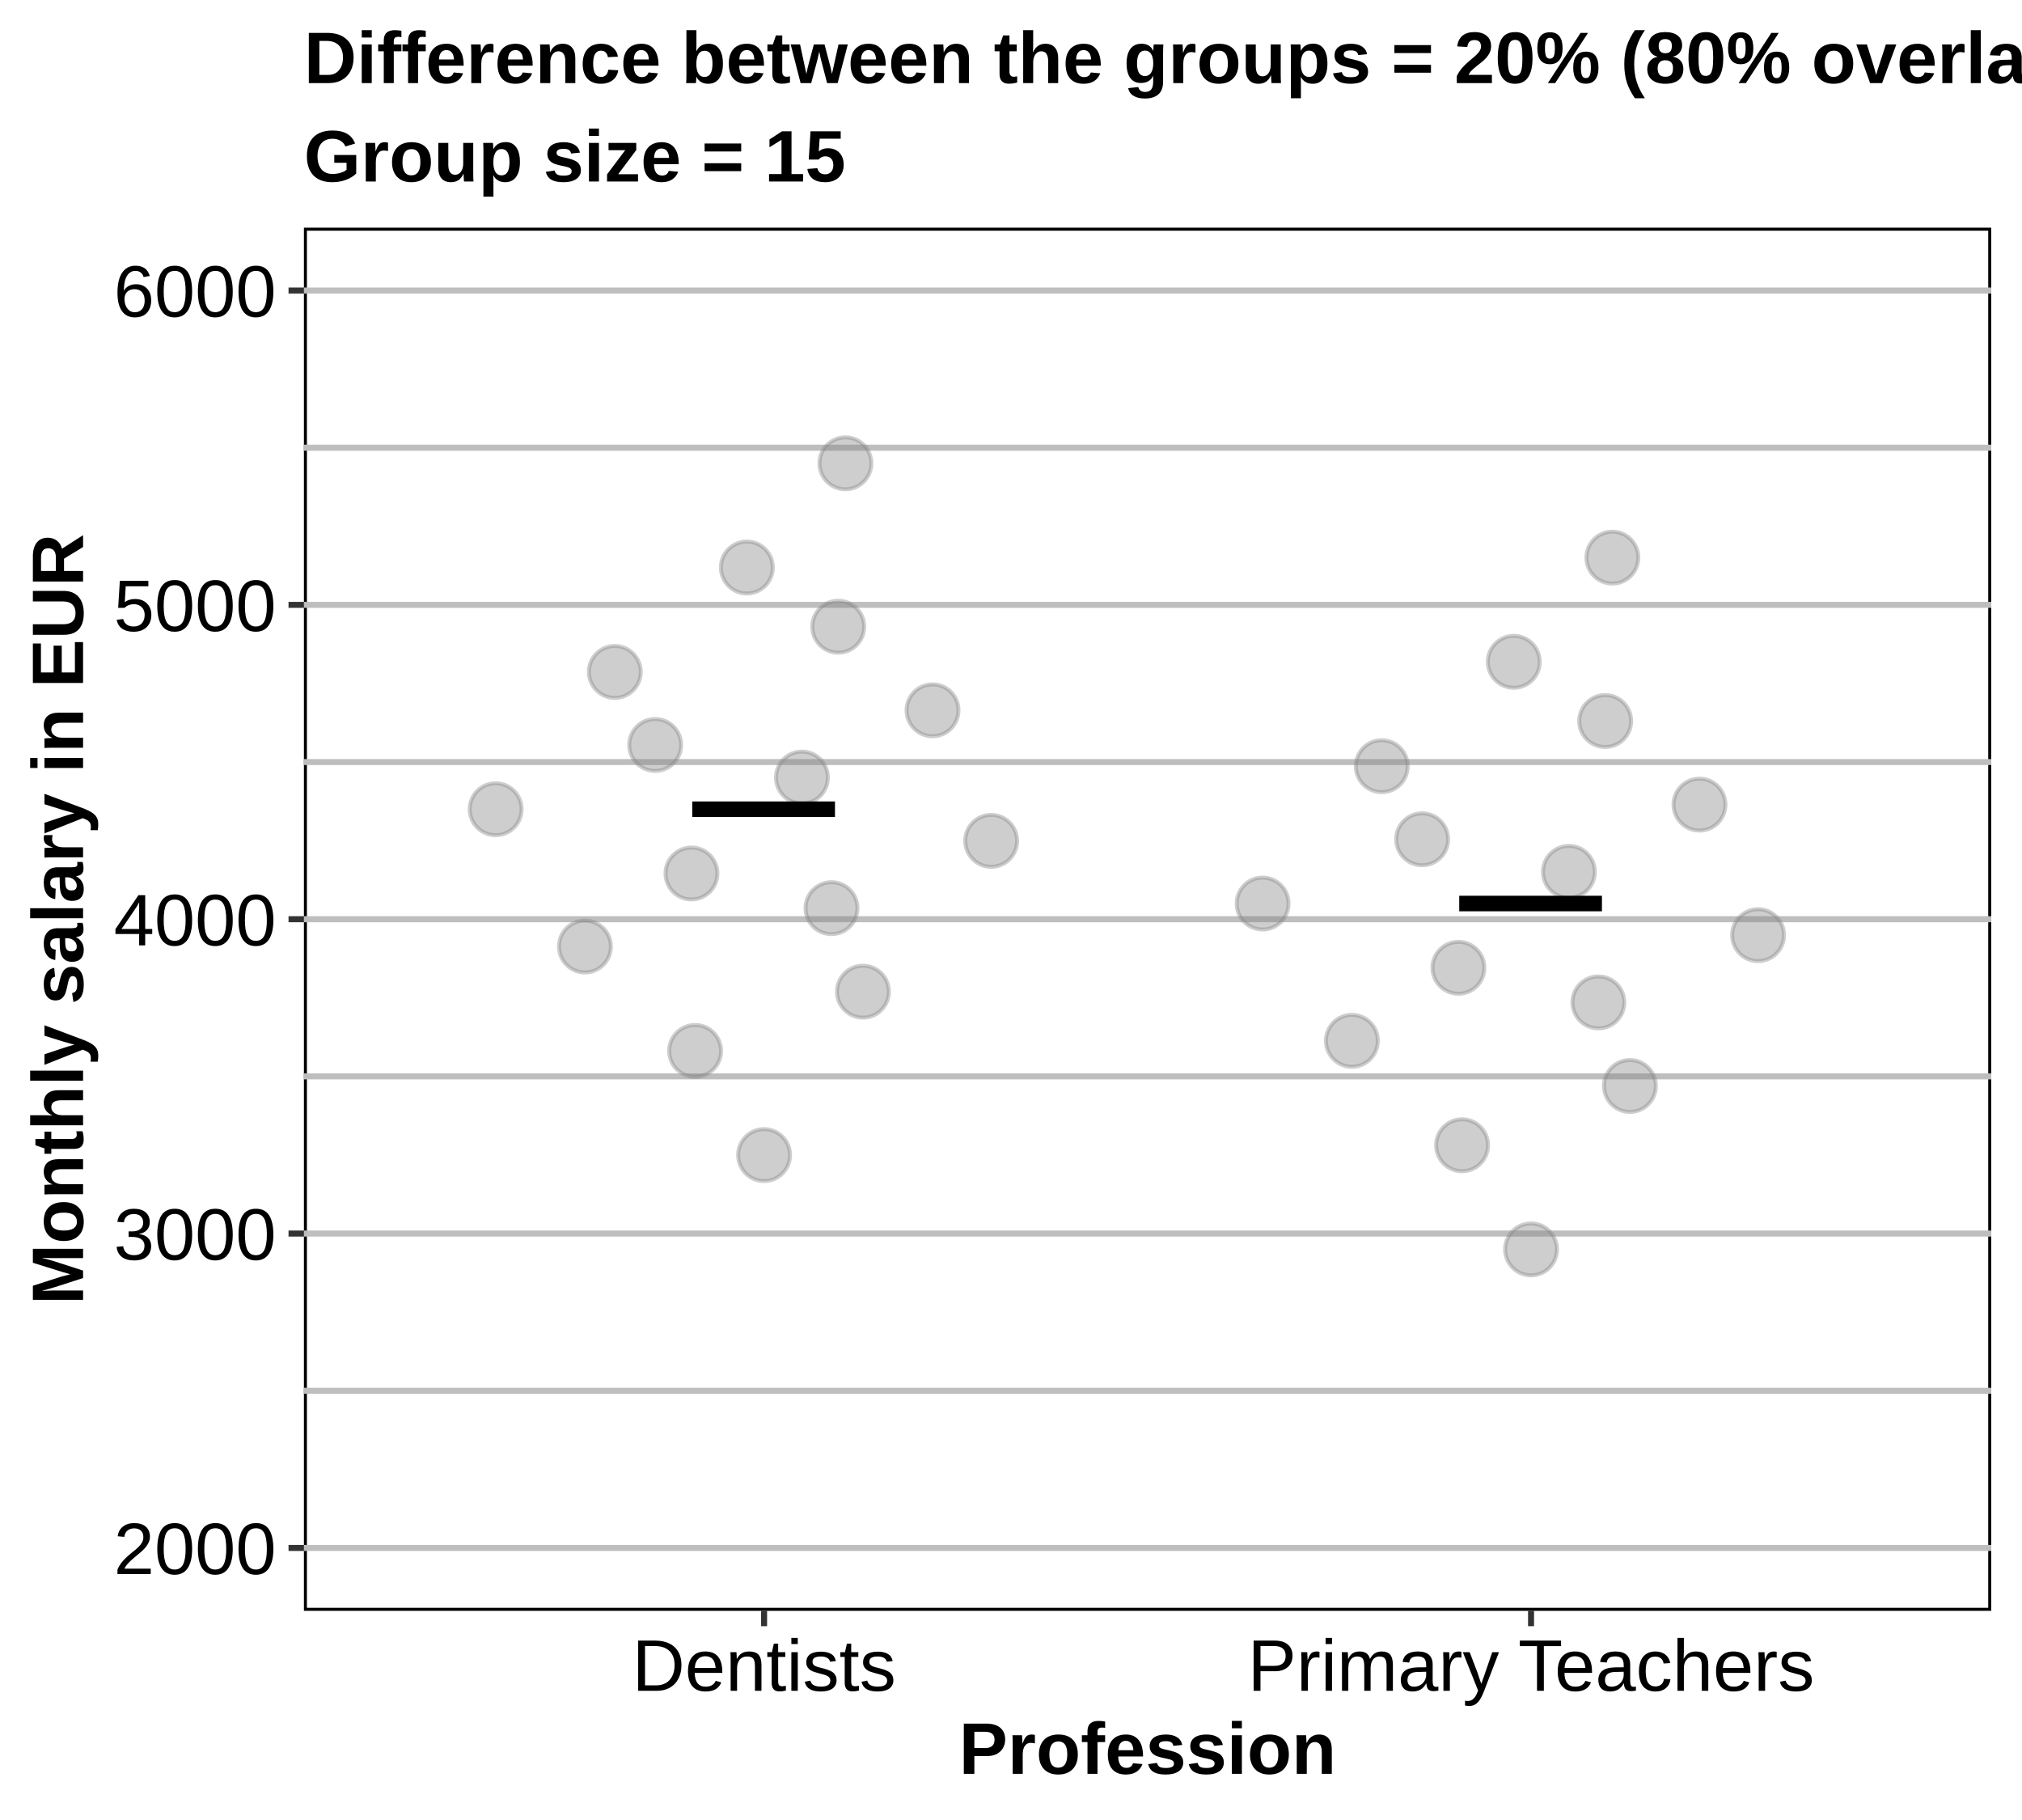
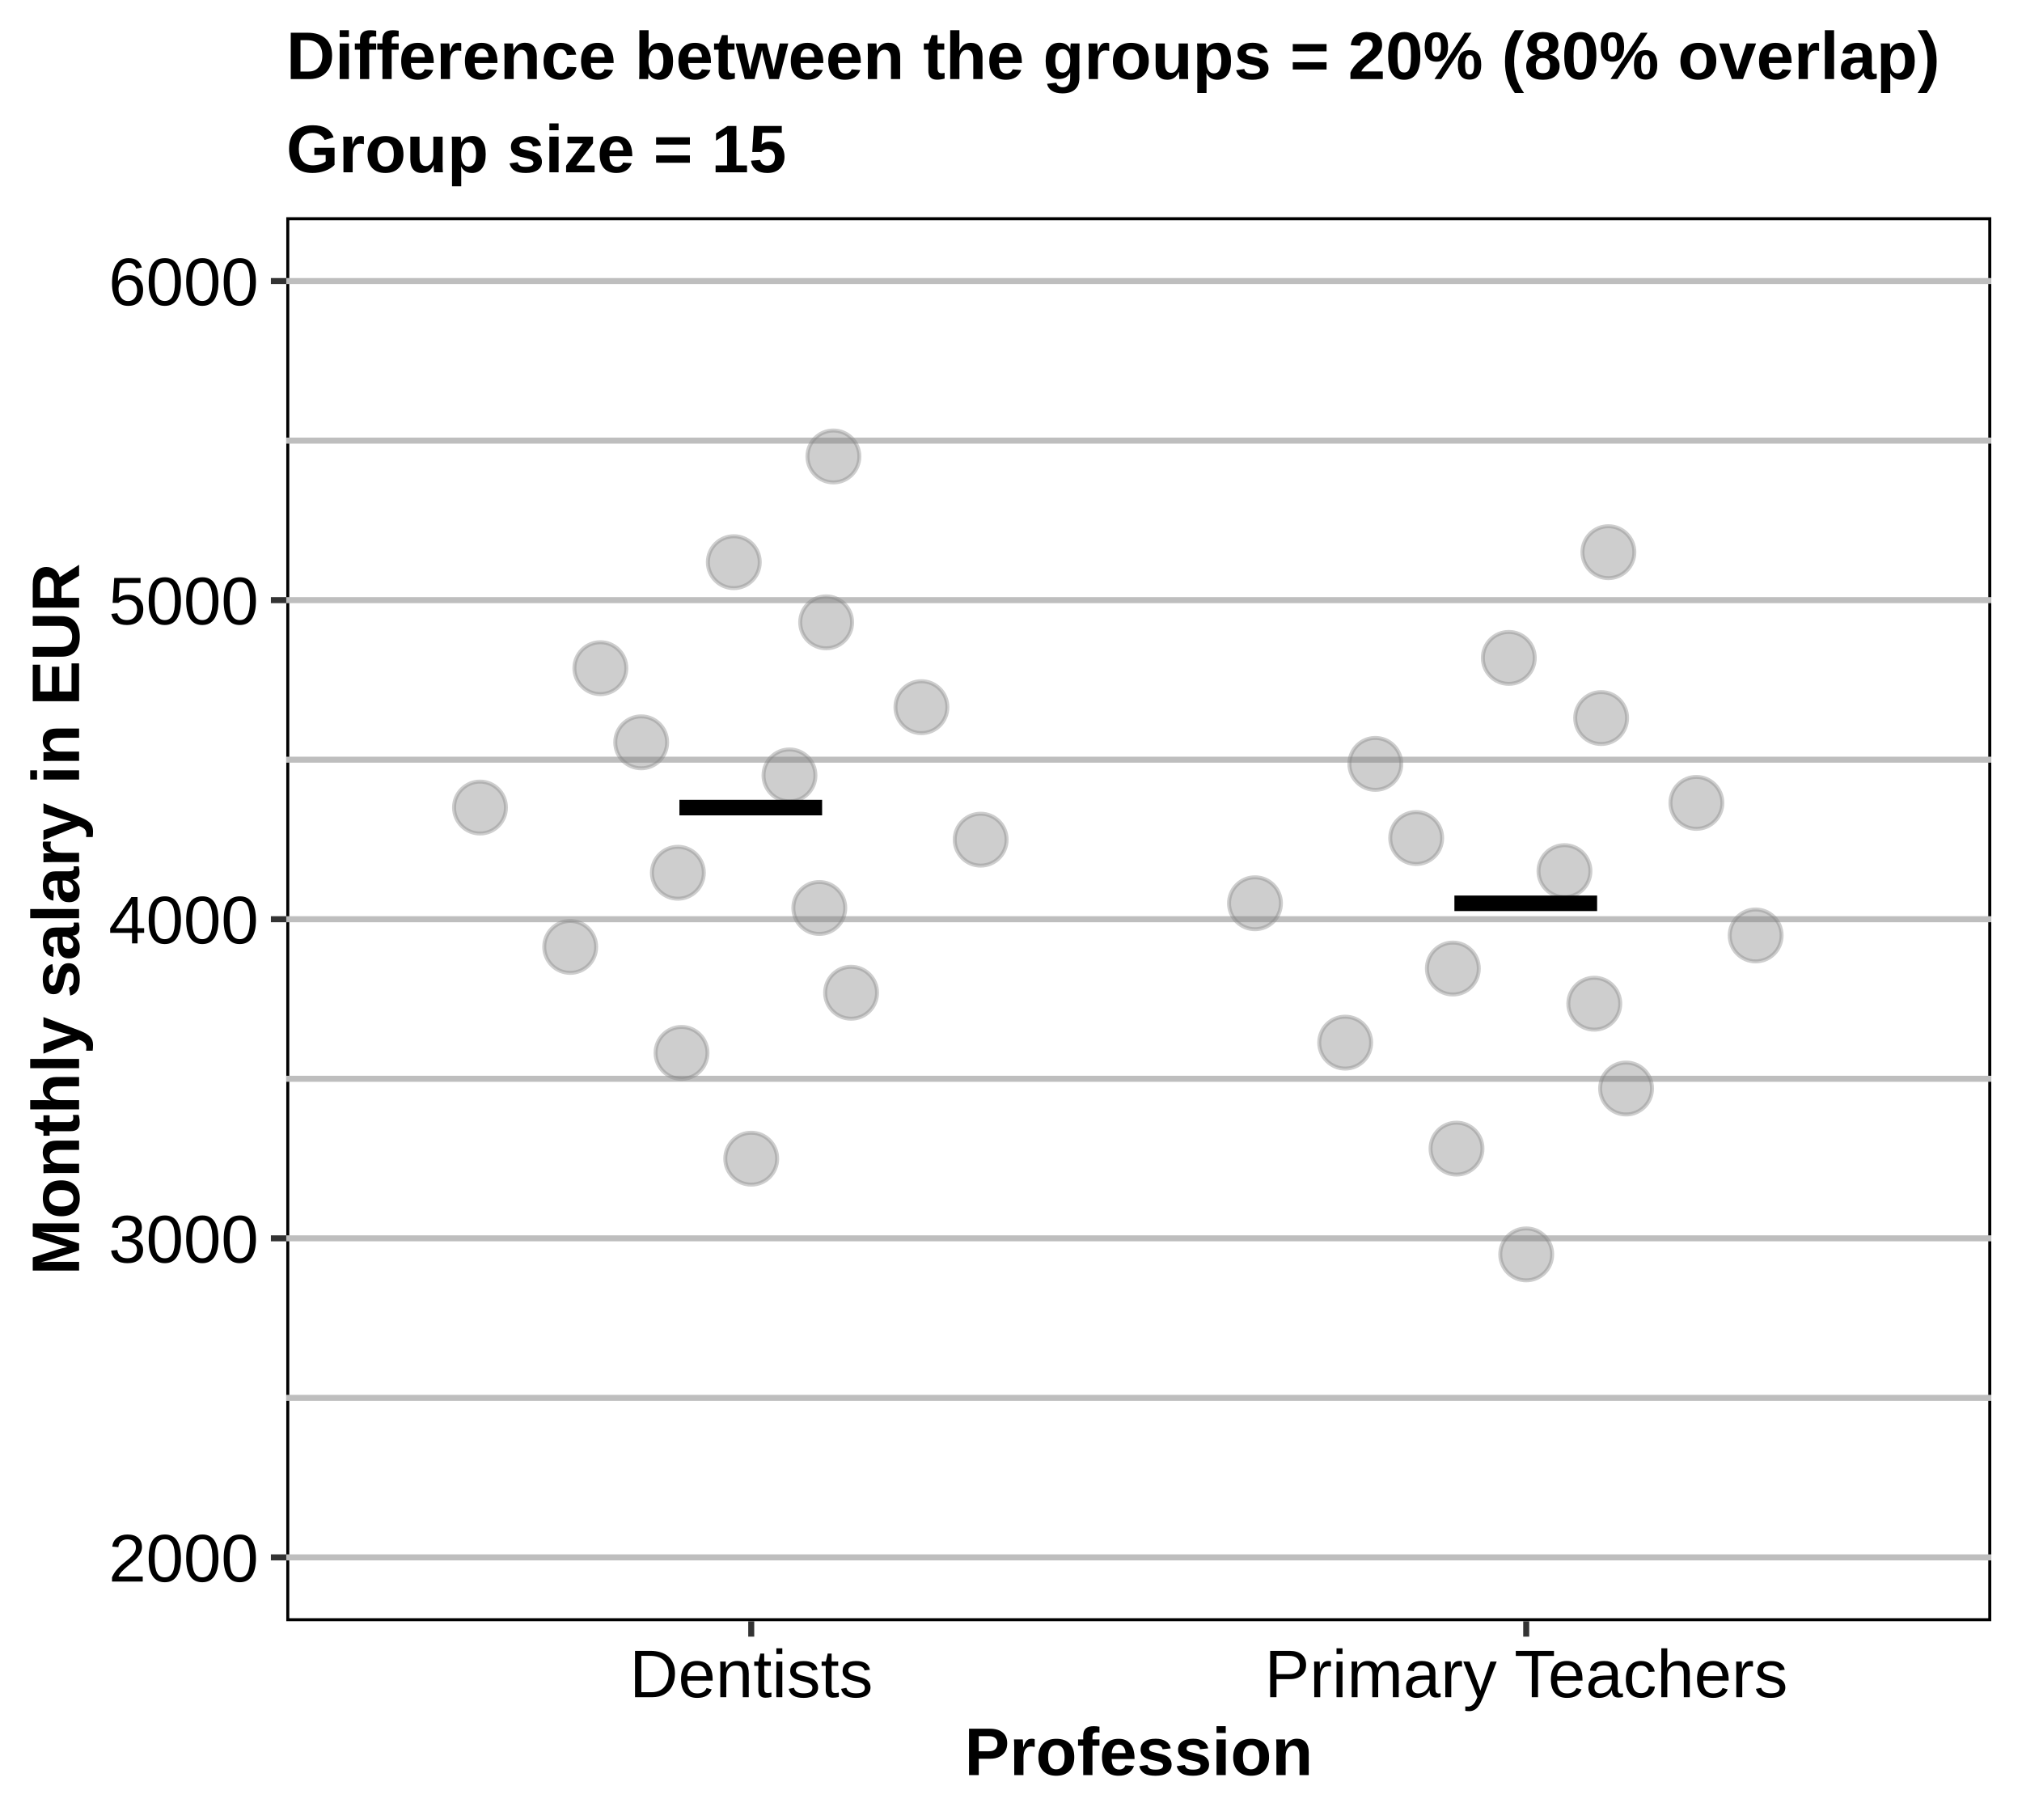
<svg xmlns="http://www.w3.org/2000/svg" class="svglite" width="360.00pt" height="324.00pt" viewBox="0 0 360.00 324.00">
  <defs>
    <style type="text/css">
    .svglite line, .svglite polyline, .svglite polygon, .svglite path, .svglite rect, .svglite circle {
      fill: none;
      stroke: #000000;
      stroke-linecap: round;
      stroke-linejoin: round;
      stroke-miterlimit: 10.00;
    }
    .svglite text {
      white-space: pre;
    }
  </style>
  </defs>
  <rect width="100%" height="100%" style="stroke: none; fill: #FFFFFF;" />
  <defs>
    <clipPath id="cpMC4wMHwzNjAuMDB8MC4wMHwzMjQuMDA=">
      <rect x="0.00" y="0.00" width="360.00" height="324.00" />
    </clipPath>
  </defs>
  <g clip-path="url(#cpMC4wMHwzNjAuMDB8MC4wMHwzMjQuMDA=)">
    <rect x="0.00" y="0.00" width="360.00" height="324.00" style="stroke-width: 1.07; stroke: #FFFFFF; fill: #FFFFFF;" />
  </g>
  <defs>
-     <clipPath id="cpNTQuMTF8MzU0LjUyfDQwLjUzfDI4Ni43Ng==">
-       <rect x="54.11" y="40.53" width="300.41" height="246.23" />
+     <clipPath id="cpNTAuOTd8MzU0LjUyfDM4LjY3fDI4OC42Mg==">
+       <rect x="50.97" y="38.67" width="303.56" height="249.94" />
    </clipPath>
  </defs>
-   <g clip-path="url(#cpNTQuMTF8MzU0LjUyfDQwLjUzfDI4Ni43Ng==)">
-     <rect x="54.11" y="40.53" width="300.41" height="246.23" style="stroke-width: 1.07; fill: #FFFFFF;" />
-     <polyline points="54.11,247.59 354.52,247.59 " style="stroke-width: 1.07; stroke: #BEBEBE; stroke-linecap: butt;" />
-     <polyline points="54.11,191.62 354.52,191.62 " style="stroke-width: 1.07; stroke: #BEBEBE; stroke-linecap: butt;" />
-     <polyline points="54.11,135.66 354.52,135.66 " style="stroke-width: 1.07; stroke: #BEBEBE; stroke-linecap: butt;" />
-     <polyline points="54.11,79.70 354.52,79.70 " style="stroke-width: 1.07; stroke: #BEBEBE; stroke-linecap: butt;" />
-     <polyline points="54.11,275.57 354.52,275.57 " style="stroke-width: 1.07; stroke: #BEBEBE; stroke-linecap: butt;" />
-     <polyline points="54.11,219.60 354.52,219.60 " style="stroke-width: 1.07; stroke: #BEBEBE; stroke-linecap: butt;" />
-     <polyline points="54.11,163.64 354.52,163.64 " style="stroke-width: 1.07; stroke: #BEBEBE; stroke-linecap: butt;" />
-     <polyline points="54.11,107.68 354.52,107.68 " style="stroke-width: 1.07; stroke: #BEBEBE; stroke-linecap: butt;" />
-     <polyline points="54.11,51.72 354.52,51.72 " style="stroke-width: 1.07; stroke: #BEBEBE; stroke-linecap: butt;" />
-     <circle cx="136.04" cy="205.63" r="4.62" style="stroke-width: 0.71; stroke: #848484; stroke-opacity: 0.40; fill: #848484; fill-opacity: 0.40;" />
-     <circle cx="123.76" cy="187.09" r="4.62" style="stroke-width: 0.71; stroke: #848484; stroke-opacity: 0.40; fill: #848484; fill-opacity: 0.40;" />
-     <circle cx="153.64" cy="176.54" r="4.62" style="stroke-width: 0.71; stroke: #848484; stroke-opacity: 0.40; fill: #848484; fill-opacity: 0.40;" />
-     <circle cx="104.14" cy="168.50" r="4.62" style="stroke-width: 0.71; stroke: #848484; stroke-opacity: 0.40; fill: #848484; fill-opacity: 0.40;" />
-     <circle cx="148.04" cy="161.67" r="4.62" style="stroke-width: 0.71; stroke: #848484; stroke-opacity: 0.40; fill: #848484; fill-opacity: 0.40;" />
-     <circle cx="123.11" cy="155.50" r="4.62" style="stroke-width: 0.71; stroke: #848484; stroke-opacity: 0.40; fill: #848484; fill-opacity: 0.40;" />
-     <circle cx="176.47" cy="149.69" r="4.62" style="stroke-width: 0.71; stroke: #848484; stroke-opacity: 0.40; fill: #848484; fill-opacity: 0.40;" />
-     <circle cx="88.25" cy="144.06" r="4.62" style="stroke-width: 0.71; stroke: #848484; stroke-opacity: 0.40; fill: #848484; fill-opacity: 0.40;" />
-     <circle cx="142.78" cy="138.42" r="4.62" style="stroke-width: 0.71; stroke: #848484; stroke-opacity: 0.40; fill: #848484; fill-opacity: 0.40;" />
-     <circle cx="116.65" cy="132.62" r="4.62" style="stroke-width: 0.71; stroke: #848484; stroke-opacity: 0.40; fill: #848484; fill-opacity: 0.40;" />
-     <circle cx="166.03" cy="126.45" r="4.62" style="stroke-width: 0.71; stroke: #848484; stroke-opacity: 0.40; fill: #848484; fill-opacity: 0.40;" />
-     <circle cx="109.46" cy="119.62" r="4.62" style="stroke-width: 0.71; stroke: #848484; stroke-opacity: 0.40; fill: #848484; fill-opacity: 0.40;" />
-     <circle cx="149.24" cy="111.57" r="4.62" style="stroke-width: 0.71; stroke: #848484; stroke-opacity: 0.40; fill: #848484; fill-opacity: 0.40;" />
-     <circle cx="132.97" cy="101.03" r="4.62" style="stroke-width: 0.71; stroke: #848484; stroke-opacity: 0.40; fill: #848484; fill-opacity: 0.40;" />
-     <circle cx="150.52" cy="82.48" r="4.62" style="stroke-width: 0.71; stroke: #848484; stroke-opacity: 0.40; fill: #848484; fill-opacity: 0.40;" />
-     <circle cx="272.59" cy="222.42" r="4.62" style="stroke-width: 0.71; stroke: #848484; stroke-opacity: 0.40; fill: #848484; fill-opacity: 0.40;" />
-     <circle cx="260.31" cy="203.88" r="4.62" style="stroke-width: 0.71; stroke: #848484; stroke-opacity: 0.40; fill: #848484; fill-opacity: 0.40;" />
-     <circle cx="290.19" cy="193.33" r="4.62" style="stroke-width: 0.71; stroke: #848484; stroke-opacity: 0.40; fill: #848484; fill-opacity: 0.40;" />
-     <circle cx="240.69" cy="185.29" r="4.62" style="stroke-width: 0.71; stroke: #848484; stroke-opacity: 0.40; fill: #848484; fill-opacity: 0.40;" />
-     <circle cx="284.58" cy="178.45" r="4.62" style="stroke-width: 0.71; stroke: #848484; stroke-opacity: 0.40; fill: #848484; fill-opacity: 0.40;" />
-     <circle cx="259.66" cy="172.29" r="4.62" style="stroke-width: 0.71; stroke: #848484; stroke-opacity: 0.40; fill: #848484; fill-opacity: 0.40;" />
-     <circle cx="313.01" cy="166.48" r="4.62" style="stroke-width: 0.71; stroke: #848484; stroke-opacity: 0.40; fill: #848484; fill-opacity: 0.40;" />
-     <circle cx="224.80" cy="160.85" r="4.62" style="stroke-width: 0.71; stroke: #848484; stroke-opacity: 0.40; fill: #848484; fill-opacity: 0.40;" />
-     <circle cx="279.33" cy="155.21" r="4.62" style="stroke-width: 0.71; stroke: #848484; stroke-opacity: 0.40; fill: #848484; fill-opacity: 0.40;" />
-     <circle cx="253.20" cy="149.41" r="4.62" style="stroke-width: 0.71; stroke: #848484; stroke-opacity: 0.40; fill: #848484; fill-opacity: 0.40;" />
-     <circle cx="302.58" cy="143.24" r="4.62" style="stroke-width: 0.71; stroke: #848484; stroke-opacity: 0.40; fill: #848484; fill-opacity: 0.40;" />
-     <circle cx="246.01" cy="136.40" r="4.62" style="stroke-width: 0.71; stroke: #848484; stroke-opacity: 0.40; fill: #848484; fill-opacity: 0.40;" />
-     <circle cx="285.79" cy="128.36" r="4.62" style="stroke-width: 0.71; stroke: #848484; stroke-opacity: 0.40; fill: #848484; fill-opacity: 0.40;" />
-     <circle cx="269.52" cy="117.82" r="4.62" style="stroke-width: 0.71; stroke: #848484; stroke-opacity: 0.40; fill: #848484; fill-opacity: 0.40;" />
-     <circle cx="287.07" cy="99.27" r="4.62" style="stroke-width: 0.71; stroke: #848484; stroke-opacity: 0.40; fill: #848484; fill-opacity: 0.40;" />
-     <text x="136.04" y="136.77" text-anchor="middle" style="font-size: 43.62px; font-family: &quot;Arial&quot;;" textLength="24.26px" lengthAdjust="spacingAndGlyphs">_</text>
-     <text x="272.59" y="153.56" text-anchor="middle" style="font-size: 43.62px; font-family: &quot;Arial&quot;;" textLength="24.26px" lengthAdjust="spacingAndGlyphs">_</text>
+   <g clip-path="url(#cpNTAuOTd8MzU0LjUyfDM4LjY3fDI4OC42Mg==)">
+     <rect x="50.97" y="38.67" width="303.56" height="249.94" style="stroke-width: 1.07; fill: #FFFFFF;" />
+     <polyline points="50.97,248.85 354.52,248.85 " style="stroke-width: 1.07; stroke: #BEBEBE; stroke-linecap: butt;" />
+     <polyline points="50.97,192.05 354.52,192.05 " style="stroke-width: 1.07; stroke: #BEBEBE; stroke-linecap: butt;" />
+     <polyline points="50.97,135.24 354.52,135.24 " style="stroke-width: 1.07; stroke: #BEBEBE; stroke-linecap: butt;" />
+     <polyline points="50.97,78.44 354.52,78.44 " style="stroke-width: 1.07; stroke: #BEBEBE; stroke-linecap: butt;" />
+     <polyline points="50.97,277.25 354.52,277.25 " style="stroke-width: 1.07; stroke: #BEBEBE; stroke-linecap: butt;" />
+     <polyline points="50.97,220.45 354.52,220.45 " style="stroke-width: 1.07; stroke: #BEBEBE; stroke-linecap: butt;" />
+     <polyline points="50.97,163.64 354.52,163.64 " style="stroke-width: 1.07; stroke: #BEBEBE; stroke-linecap: butt;" />
+     <polyline points="50.97,106.84 354.52,106.84 " style="stroke-width: 1.07; stroke: #BEBEBE; stroke-linecap: butt;" />
+     <polyline points="50.97,50.03 354.52,50.03 " style="stroke-width: 1.07; stroke: #BEBEBE; stroke-linecap: butt;" />
+     <circle cx="133.75" cy="206.27" r="4.62" style="stroke-width: 0.71; stroke: #848484; stroke-opacity: 0.40; fill: #848484; fill-opacity: 0.40;" />
+     <circle cx="121.34" cy="187.44" r="4.62" style="stroke-width: 0.71; stroke: #848484; stroke-opacity: 0.40; fill: #848484; fill-opacity: 0.40;" />
+     <circle cx="151.53" cy="176.73" r="4.62" style="stroke-width: 0.71; stroke: #848484; stroke-opacity: 0.40; fill: #848484; fill-opacity: 0.40;" />
+     <circle cx="101.52" cy="168.57" r="4.62" style="stroke-width: 0.71; stroke: #848484; stroke-opacity: 0.40; fill: #848484; fill-opacity: 0.40;" />
+     <circle cx="145.87" cy="161.64" r="4.62" style="stroke-width: 0.71; stroke: #848484; stroke-opacity: 0.40; fill: #848484; fill-opacity: 0.40;" />
+     <circle cx="120.69" cy="155.37" r="4.62" style="stroke-width: 0.71; stroke: #848484; stroke-opacity: 0.40; fill: #848484; fill-opacity: 0.40;" />
+     <circle cx="174.60" cy="149.48" r="4.62" style="stroke-width: 0.71; stroke: #848484; stroke-opacity: 0.40; fill: #848484; fill-opacity: 0.40;" />
+     <circle cx="85.46" cy="143.76" r="4.62" style="stroke-width: 0.71; stroke: #848484; stroke-opacity: 0.40; fill: #848484; fill-opacity: 0.40;" />
+     <circle cx="140.56" cy="138.04" r="4.62" style="stroke-width: 0.71; stroke: #848484; stroke-opacity: 0.40; fill: #848484; fill-opacity: 0.40;" />
+     <circle cx="114.16" cy="132.15" r="4.62" style="stroke-width: 0.71; stroke: #848484; stroke-opacity: 0.40; fill: #848484; fill-opacity: 0.40;" />
+     <circle cx="164.05" cy="125.89" r="4.62" style="stroke-width: 0.71; stroke: #848484; stroke-opacity: 0.40; fill: #848484; fill-opacity: 0.40;" />
+     <circle cx="106.89" cy="118.95" r="4.62" style="stroke-width: 0.71; stroke: #848484; stroke-opacity: 0.40; fill: #848484; fill-opacity: 0.40;" />
+     <circle cx="147.09" cy="110.79" r="4.62" style="stroke-width: 0.71; stroke: #848484; stroke-opacity: 0.40; fill: #848484; fill-opacity: 0.40;" />
+     <circle cx="130.65" cy="100.08" r="4.62" style="stroke-width: 0.71; stroke: #848484; stroke-opacity: 0.40; fill: #848484; fill-opacity: 0.40;" />
+     <circle cx="148.38" cy="81.26" r="4.62" style="stroke-width: 0.71; stroke: #848484; stroke-opacity: 0.40; fill: #848484; fill-opacity: 0.40;" />
+     <circle cx="271.73" cy="223.31" r="4.62" style="stroke-width: 0.71; stroke: #848484; stroke-opacity: 0.40; fill: #848484; fill-opacity: 0.40;" />
+     <circle cx="259.32" cy="204.48" r="4.62" style="stroke-width: 0.71; stroke: #848484; stroke-opacity: 0.40; fill: #848484; fill-opacity: 0.40;" />
+     <circle cx="289.51" cy="193.78" r="4.62" style="stroke-width: 0.71; stroke: #848484; stroke-opacity: 0.40; fill: #848484; fill-opacity: 0.40;" />
+     <circle cx="239.50" cy="185.61" r="4.62" style="stroke-width: 0.71; stroke: #848484; stroke-opacity: 0.40; fill: #848484; fill-opacity: 0.40;" />
+     <circle cx="283.85" cy="178.68" r="4.62" style="stroke-width: 0.71; stroke: #848484; stroke-opacity: 0.40; fill: #848484; fill-opacity: 0.40;" />
+     <circle cx="258.67" cy="172.42" r="4.62" style="stroke-width: 0.71; stroke: #848484; stroke-opacity: 0.40; fill: #848484; fill-opacity: 0.40;" />
+     <circle cx="312.58" cy="166.53" r="4.62" style="stroke-width: 0.71; stroke: #848484; stroke-opacity: 0.40; fill: #848484; fill-opacity: 0.40;" />
+     <circle cx="223.44" cy="160.80" r="4.62" style="stroke-width: 0.71; stroke: #848484; stroke-opacity: 0.40; fill: #848484; fill-opacity: 0.40;" />
+     <circle cx="278.54" cy="155.08" r="4.62" style="stroke-width: 0.71; stroke: #848484; stroke-opacity: 0.40; fill: #848484; fill-opacity: 0.40;" />
+     <circle cx="252.14" cy="149.19" r="4.62" style="stroke-width: 0.71; stroke: #848484; stroke-opacity: 0.40; fill: #848484; fill-opacity: 0.40;" />
+     <circle cx="302.03" cy="142.93" r="4.62" style="stroke-width: 0.71; stroke: #848484; stroke-opacity: 0.40; fill: #848484; fill-opacity: 0.40;" />
+     <circle cx="244.87" cy="135.99" r="4.62" style="stroke-width: 0.71; stroke: #848484; stroke-opacity: 0.40; fill: #848484; fill-opacity: 0.40;" />
+     <circle cx="285.07" cy="127.83" r="4.62" style="stroke-width: 0.71; stroke: #848484; stroke-opacity: 0.40; fill: #848484; fill-opacity: 0.40;" />
+     <circle cx="268.63" cy="117.12" r="4.62" style="stroke-width: 0.71; stroke: #848484; stroke-opacity: 0.40; fill: #848484; fill-opacity: 0.40;" />
+     <circle cx="286.36" cy="98.30" r="4.62" style="stroke-width: 0.71; stroke: #848484; stroke-opacity: 0.40; fill: #848484; fill-opacity: 0.40;" />
+     <text x="133.75" y="136.48" text-anchor="middle" style="font-size: 43.62px; font-family: &quot;Arial&quot;;" textLength="24.26px" lengthAdjust="spacingAndGlyphs">_</text>
+     <text x="271.73" y="153.52" text-anchor="middle" style="font-size: 43.62px; font-family: &quot;Arial&quot;;" textLength="24.26px" lengthAdjust="spacingAndGlyphs">_</text>
  </g>
  <g clip-path="url(#cpMC4wMHwzNjAuMDB8MC4wMHwzMjQuMDA=)">
-     <text x="49.18" y="280.22" text-anchor="end" style="font-size: 13.00px; font-family: &quot;Arial&quot;;" textLength="28.92px" lengthAdjust="spacingAndGlyphs">2000</text>
-     <text x="49.18" y="224.26" text-anchor="end" style="font-size: 13.00px; font-family: &quot;Arial&quot;;" textLength="28.92px" lengthAdjust="spacingAndGlyphs">3000</text>
-     <text x="49.18" y="168.30" text-anchor="end" style="font-size: 13.00px; font-family: &quot;Arial&quot;;" textLength="28.92px" lengthAdjust="spacingAndGlyphs">4000</text>
-     <text x="49.18" y="112.34" text-anchor="end" style="font-size: 13.00px; font-family: &quot;Arial&quot;;" textLength="28.92px" lengthAdjust="spacingAndGlyphs">5000</text>
-     <text x="49.18" y="56.38" text-anchor="end" style="font-size: 13.00px; font-family: &quot;Arial&quot;;" textLength="28.92px" lengthAdjust="spacingAndGlyphs">6000</text>
-     <polyline points="51.37,275.57 54.11,275.57 " style="stroke-width: 1.07; stroke: #333333; stroke-linecap: butt;" />
-     <polyline points="51.37,219.60 54.11,219.60 " style="stroke-width: 1.07; stroke: #333333; stroke-linecap: butt;" />
-     <polyline points="51.37,163.64 54.11,163.64 " style="stroke-width: 1.07; stroke: #333333; stroke-linecap: butt;" />
-     <polyline points="51.37,107.68 54.11,107.68 " style="stroke-width: 1.07; stroke: #333333; stroke-linecap: butt;" />
-     <polyline points="51.37,51.72 54.11,51.72 " style="stroke-width: 1.07; stroke: #333333; stroke-linecap: butt;" />
-     <polyline points="136.04,289.50 136.04,286.76 " style="stroke-width: 1.07; stroke: #333333; stroke-linecap: butt;" />
-     <polyline points="272.59,289.50 272.59,286.76 " style="stroke-width: 1.07; stroke: #333333; stroke-linecap: butt;" />
-     <text x="136.04" y="301.00" text-anchor="middle" style="font-size: 13.00px; font-family: &quot;Arial&quot;;" textLength="46.97px" lengthAdjust="spacingAndGlyphs">Dentists</text>
-     <text x="272.59" y="301.00" text-anchor="middle" style="font-size: 13.00px; font-family: &quot;Arial&quot;;" textLength="100.90px" lengthAdjust="spacingAndGlyphs">Primary Teachers</text>
-     <text x="204.32" y="315.78" text-anchor="middle" style="font-size: 13.00px; font-weight: bold; font-family: &quot;Arial&quot;;" textLength="67.19px" lengthAdjust="spacingAndGlyphs">Profession</text>
-     <text transform="translate(14.79,163.64) rotate(-90)" text-anchor="middle" style="font-size: 13.00px; font-weight: bold; font-family: &quot;Arial&quot;;" textLength="137.27px" lengthAdjust="spacingAndGlyphs">Monthly salary in EUR</text>
-     <text x="54.11" y="32.31" style="font-size: 13.00px; font-weight: bold; font-family: &quot;Arial&quot;;" textLength="96.47px" lengthAdjust="spacingAndGlyphs">Group size = 15</text>
-     <text x="54.11" y="14.79" style="font-size: 13.00px; font-weight: bold; font-family: &quot;Arial&quot;;" textLength="318.98px" lengthAdjust="spacingAndGlyphs">Difference between the groups = 20% (80% overlap)</text>
+     <text x="46.03" y="281.55" text-anchor="end" style="font-size: 12.00px; font-family: &quot;Arial&quot;;" textLength="26.70px" lengthAdjust="spacingAndGlyphs">2000</text>
+     <text x="46.03" y="224.75" text-anchor="end" style="font-size: 12.00px; font-family: &quot;Arial&quot;;" textLength="26.70px" lengthAdjust="spacingAndGlyphs">3000</text>
+     <text x="46.03" y="167.94" text-anchor="end" style="font-size: 12.00px; font-family: &quot;Arial&quot;;" textLength="26.70px" lengthAdjust="spacingAndGlyphs">4000</text>
+     <text x="46.03" y="111.14" text-anchor="end" style="font-size: 12.00px; font-family: &quot;Arial&quot;;" textLength="26.70px" lengthAdjust="spacingAndGlyphs">5000</text>
+     <text x="46.03" y="54.33" text-anchor="end" style="font-size: 12.00px; font-family: &quot;Arial&quot;;" textLength="26.70px" lengthAdjust="spacingAndGlyphs">6000</text>
+     <polyline points="48.23,277.25 50.97,277.25 " style="stroke-width: 1.07; stroke: #333333; stroke-linecap: butt;" />
+     <polyline points="48.23,220.45 50.97,220.45 " style="stroke-width: 1.07; stroke: #333333; stroke-linecap: butt;" />
+     <polyline points="48.23,163.64 50.97,163.64 " style="stroke-width: 1.07; stroke: #333333; stroke-linecap: butt;" />
+     <polyline points="48.23,106.84 50.97,106.84 " style="stroke-width: 1.07; stroke: #333333; stroke-linecap: butt;" />
+     <polyline points="48.23,50.03 50.97,50.03 " style="stroke-width: 1.07; stroke: #333333; stroke-linecap: butt;" />
+     <polyline points="133.75,291.36 133.75,288.62 " style="stroke-width: 1.07; stroke: #333333; stroke-linecap: butt;" />
+     <polyline points="271.73,291.36 271.73,288.62 " style="stroke-width: 1.07; stroke: #333333; stroke-linecap: butt;" />
+     <text x="133.75" y="302.14" text-anchor="middle" style="font-size: 12.00px; font-family: &quot;Arial&quot;;" textLength="43.36px" lengthAdjust="spacingAndGlyphs">Dentists</text>
+     <text x="271.73" y="302.14" text-anchor="middle" style="font-size: 12.00px; font-family: &quot;Arial&quot;;" textLength="93.16px" lengthAdjust="spacingAndGlyphs">Primary Teachers</text>
+     <text x="202.74" y="316.00" text-anchor="middle" style="font-size: 12.00px; font-weight: bold; font-family: &quot;Arial&quot;;" textLength="62.02px" lengthAdjust="spacingAndGlyphs">Profession</text>
+     <text transform="translate(14.08,163.64) rotate(-90)" text-anchor="middle" style="font-size: 12.00px; font-weight: bold; font-family: &quot;Arial&quot;;" textLength="126.71px" lengthAdjust="spacingAndGlyphs">Monthly salary in EUR</text>
+     <text x="50.97" y="30.67" style="font-size: 12.00px; font-weight: bold; font-family: &quot;Arial&quot;;" textLength="89.05px" lengthAdjust="spacingAndGlyphs">Group size = 15</text>
+     <text x="50.97" y="14.08" style="font-size: 12.00px; font-weight: bold; font-family: &quot;Arial&quot;;" textLength="294.44px" lengthAdjust="spacingAndGlyphs">Difference between the groups = 20% (80% overlap)</text>
  </g>
</svg>
